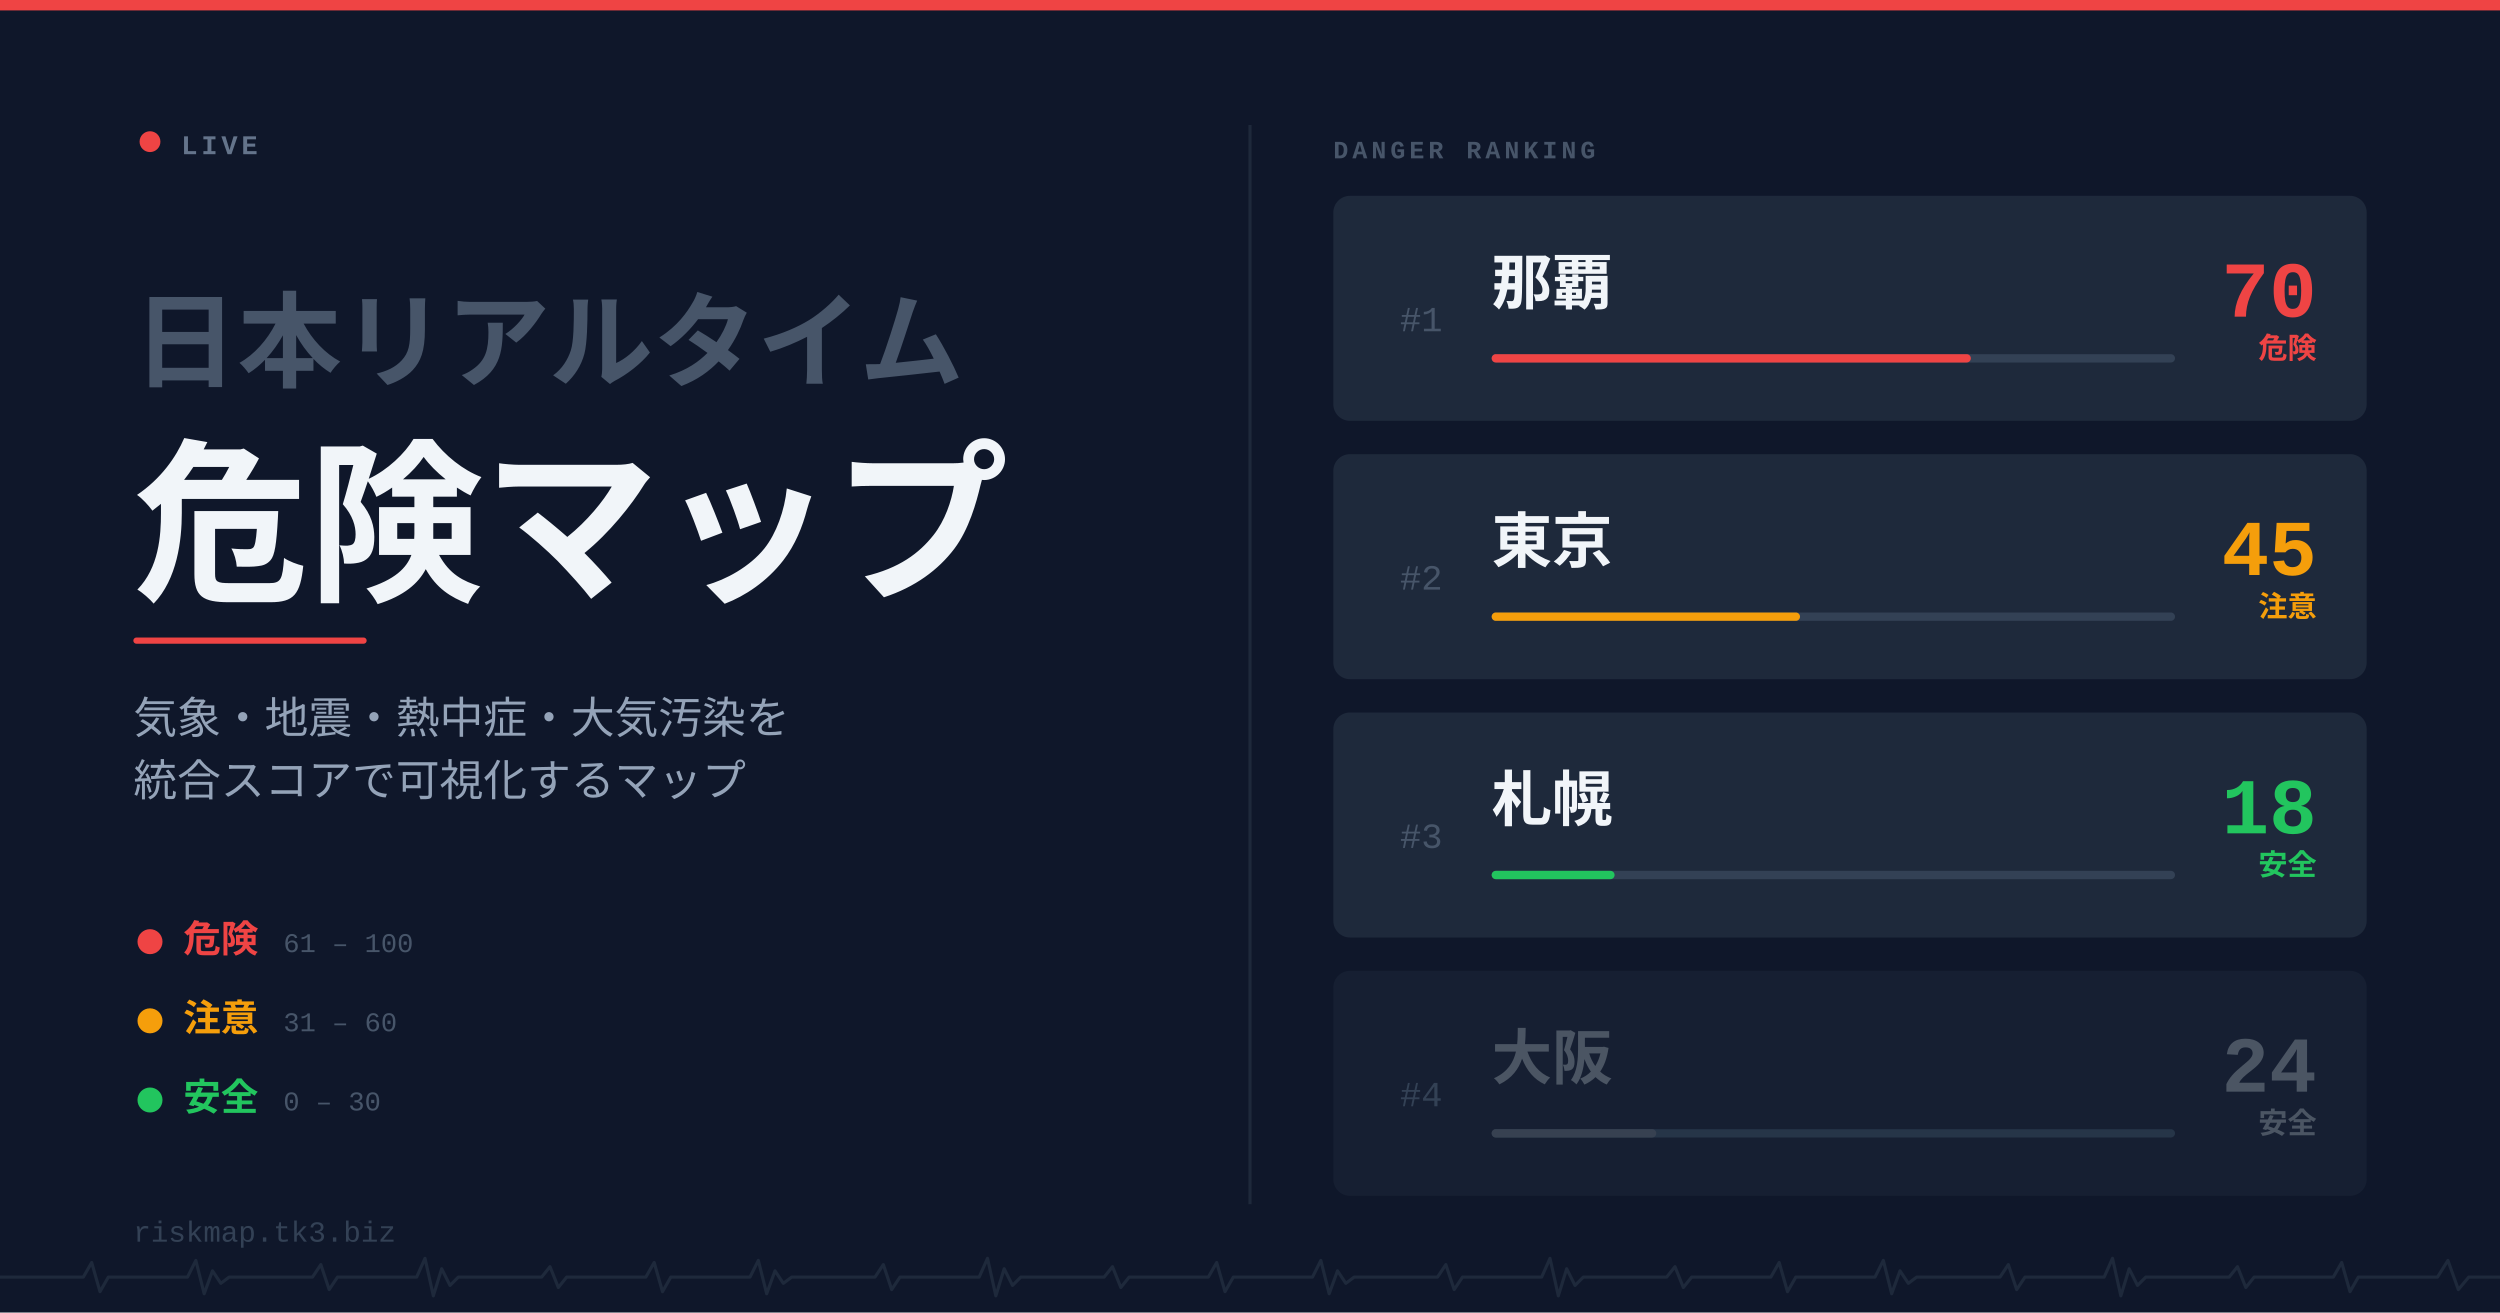
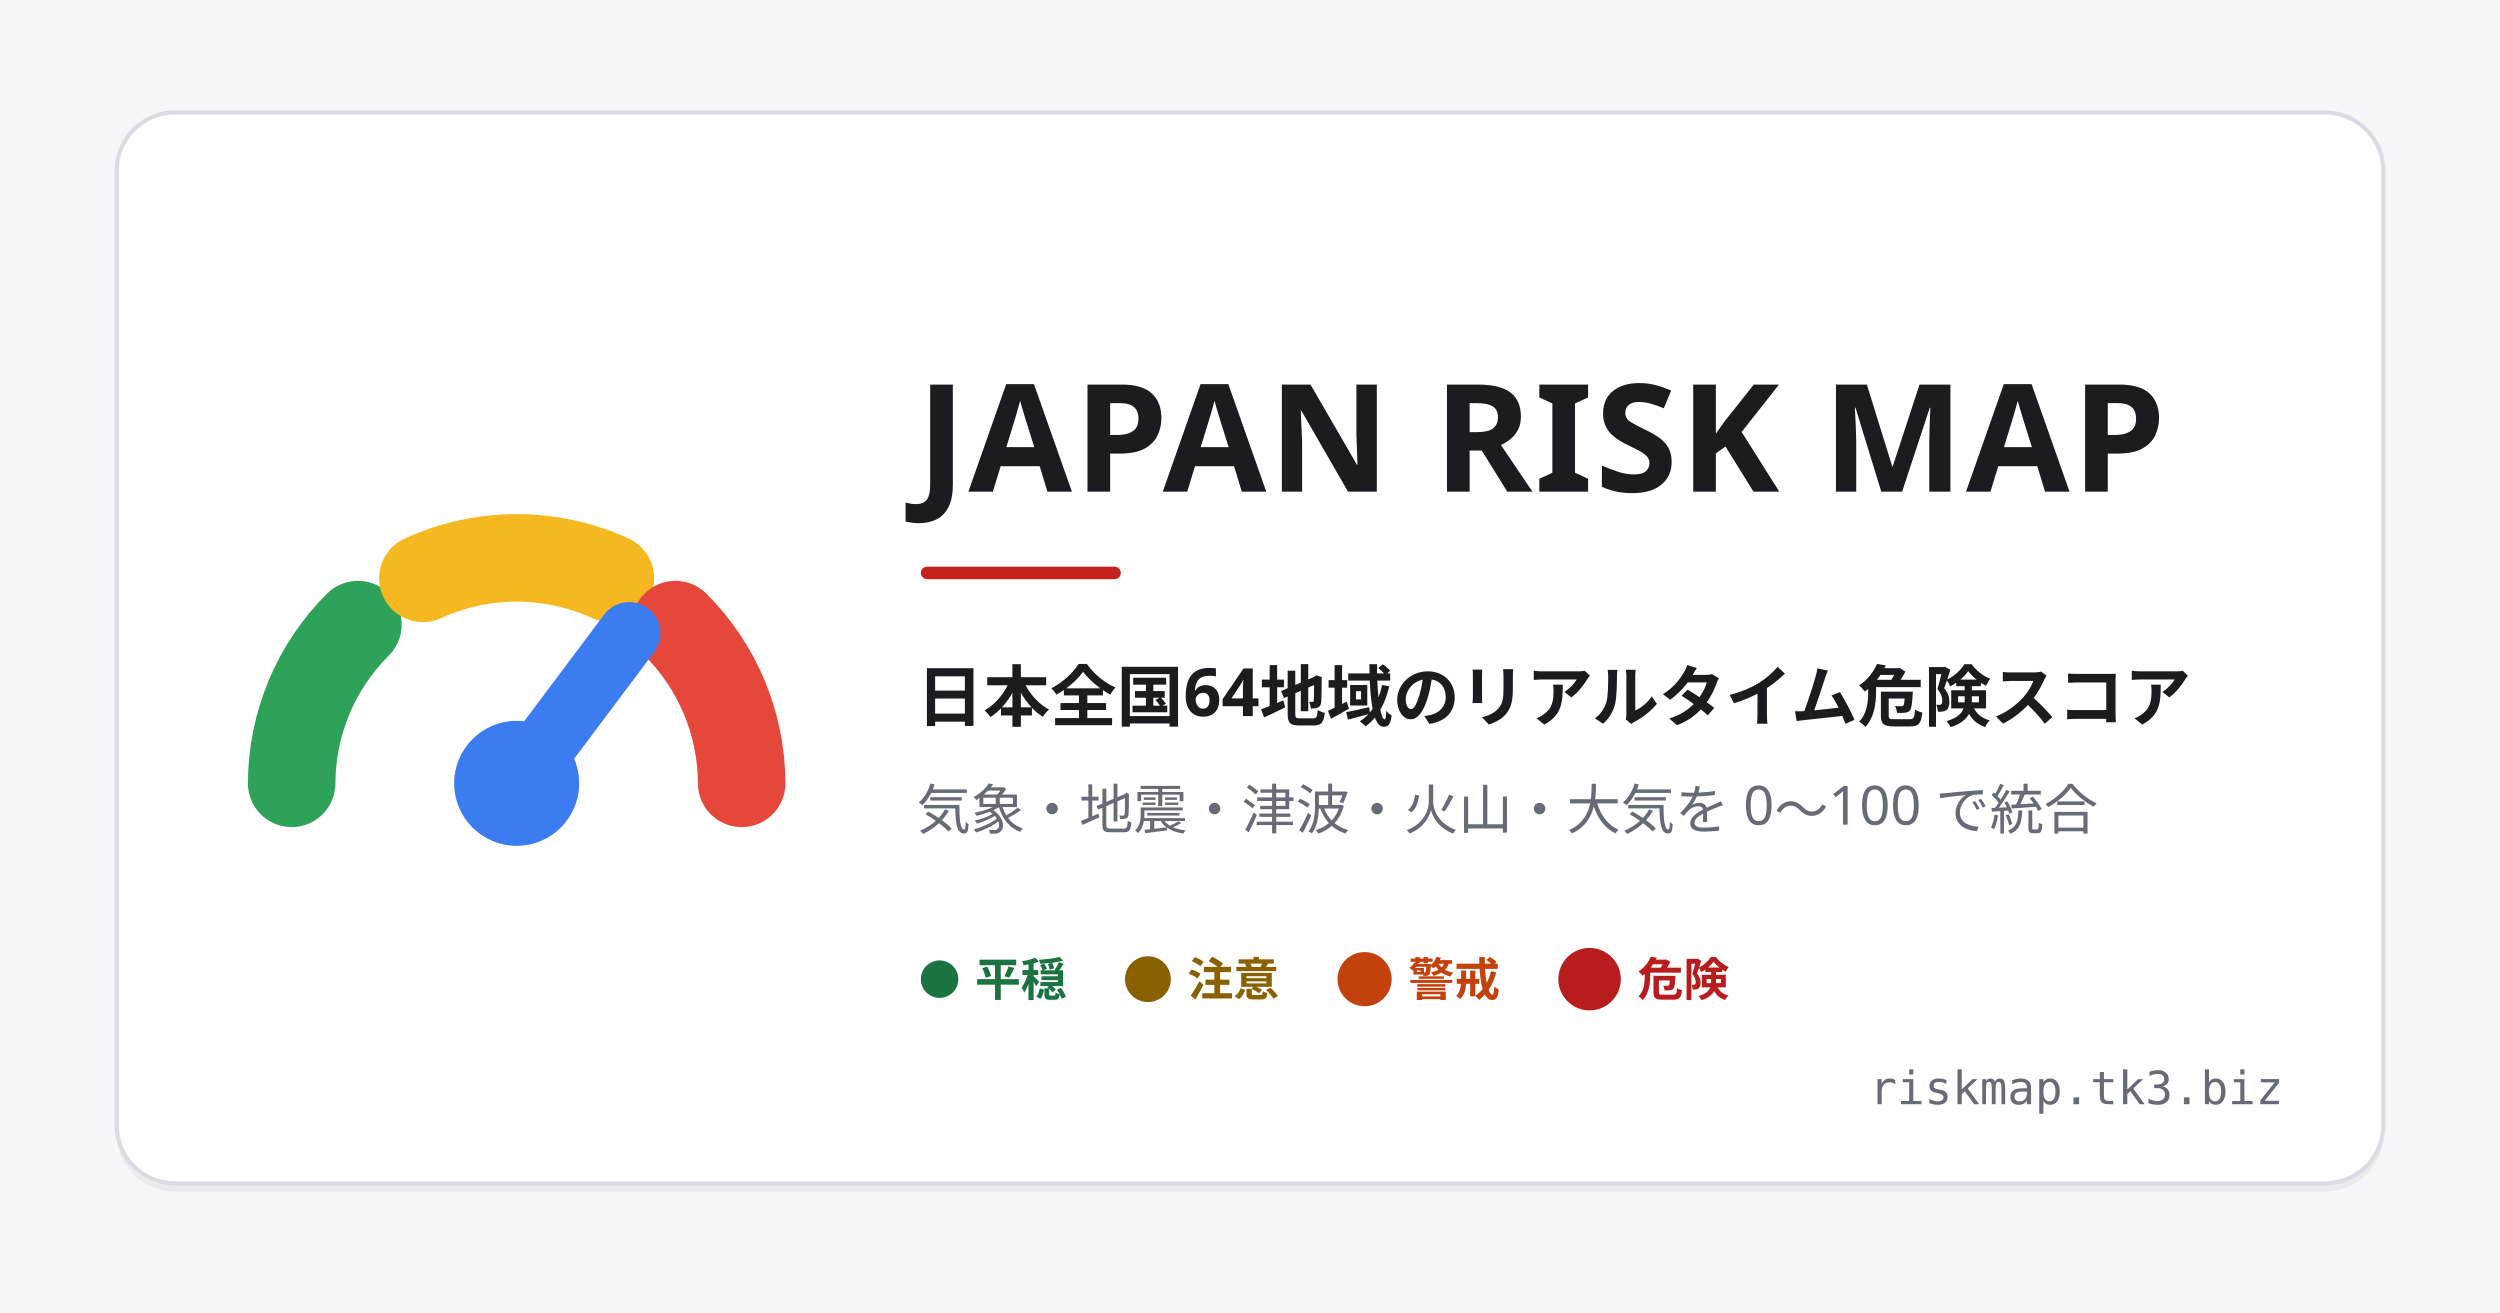
<svg xmlns="http://www.w3.org/2000/svg" width="1200" height="630" viewBox="0 0 1200 630">
-   <rect width="1200" height="630" fill="#0f172a" />
-   <rect x="0" y="0" width="1200" height="5" fill="#ef4444" />
-   <line x1="600" y1="60" x2="600" y2="578" stroke="#1e293b" stroke-width="1.5" />
-   <circle cx="72" cy="68" r="5" fill="#ef4444" />
-   <text x="87" y="74" font-family="'Courier New',Consolas,monospace" font-size="13" font-weight="700" fill="#64748b" letter-spacing="0.14em">LIVE</text>
-   <text x="64" y="182" font-family="'Hiragino Sans','Noto Sans JP','Yu Gothic UI',sans-serif" font-size="50" font-weight="700" fill="#475569">日本リアルタイム</text>
-   <text x="64" y="282" font-family="'Hiragino Sans','Noto Sans JP','Yu Gothic UI',sans-serif" font-size="84" font-weight="900" fill="#f1f5f9">危険マップ</text>
-   <rect x="64" y="306" width="112" height="3" fill="#ef4444" rx="1.5" />
-   <text x="64" y="352" font-family="'Hiragino Sans','Noto Sans JP','Yu Gothic UI',sans-serif" font-size="21" fill="#94a3b8">気象・地震・熱中症・大気汚染を</text>
-   <text x="64" y="382" font-family="'Hiragino Sans','Noto Sans JP','Yu Gothic UI',sans-serif" font-size="21" fill="#94a3b8">統合スコアで可視化するマップ</text>
-   <circle cx="72" cy="452" r="6" fill="#ef4444" />
-   <text x="88" y="457" font-family="'Hiragino Sans','Noto Sans JP','Yu Gothic UI',sans-serif" font-size="18" font-weight="700" fill="#ef4444">危険</text>
-   <text x="136" y="457" font-family="'Courier New',monospace" font-size="13" fill="#475569">61 – 100</text>
-   <circle cx="72" cy="490" r="6" fill="#f59e0b" />
-   <text x="88" y="495" font-family="'Hiragino Sans','Noto Sans JP','Yu Gothic UI',sans-serif" font-size="18" font-weight="700" fill="#f59e0b">注意</text>
-   <text x="136" y="495" font-family="'Courier New',monospace" font-size="13" fill="#475569">31 – 60</text>
-   <circle cx="72" cy="528" r="6" fill="#22c55e" />
-   <text x="88" y="533" font-family="'Hiragino Sans','Noto Sans JP','Yu Gothic UI',sans-serif" font-size="18" font-weight="700" fill="#22c55e">安全</text>
-   <text x="136" y="533" font-family="'Courier New',monospace" font-size="13" fill="#475569">0 – 30</text>
-   <text x="64" y="596" font-family="'Courier New',monospace" font-size="14" fill="#334155">riskmap.tk3.biz</text>
-   <text x="640" y="76" font-family="'Courier New',Consolas,monospace" font-size="12" font-weight="700" fill="#475569" letter-spacing="0.16em">DANGER RANKING</text>
-   <rect x="640" y="94" width="496" height="108" fill="#1e293b" rx="8" />
-   <text x="672" y="159" font-family="'Courier New',monospace" font-size="17" fill="#475569">#1</text>
-   <text x="716" y="146" font-family="'Hiragino Sans','Noto Sans JP','Yu Gothic UI',sans-serif" font-size="29" font-weight="800" fill="#f1f5f9">那覇</text>
-   <rect x="716" y="170" width="328" height="4" fill="#334155" rx="2" />
-   <rect x="716" y="170" width="230" height="4" fill="#ef4444" rx="2" />
-   <text x="1112" y="152" font-family="'Courier New',monospace" font-size="38" font-weight="700" fill="#ef4444" text-anchor="end">70</text>
-   <text x="1112" y="172" font-family="'Hiragino Sans','Noto Sans JP','Yu Gothic UI',sans-serif" font-size="14" font-weight="700" fill="#ef4444" text-anchor="end">危険</text>
-   <rect x="640" y="218" width="496" height="108" fill="#1e293b" rx="8" />
-   <text x="672" y="283" font-family="'Courier New',monospace" font-size="17" fill="#475569">#2</text>
-   <text x="716" y="270" font-family="'Hiragino Sans','Noto Sans JP','Yu Gothic UI',sans-serif" font-size="29" font-weight="800" fill="#f1f5f9">東京</text>
-   <rect x="716" y="294" width="328" height="4" fill="#334155" rx="2" />
-   <rect x="716" y="294" width="148" height="4" fill="#f59e0b" rx="2" />
-   <text x="1112" y="276" font-family="'Courier New',monospace" font-size="38" font-weight="700" fill="#f59e0b" text-anchor="end">45</text>
-   <text x="1112" y="296" font-family="'Hiragino Sans','Noto Sans JP','Yu Gothic UI',sans-serif" font-size="14" font-weight="700" fill="#f59e0b" text-anchor="end">注意</text>
-   <rect x="640" y="342" width="496" height="108" fill="#1e293b" rx="8" />
-   <text x="672" y="407" font-family="'Courier New',monospace" font-size="17" fill="#475569">#3</text>
-   <text x="716" y="394" font-family="'Hiragino Sans','Noto Sans JP','Yu Gothic UI',sans-serif" font-size="29" font-weight="800" fill="#f1f5f9">札幌</text>
-   <rect x="716" y="418" width="328" height="4" fill="#334155" rx="2" />
-   <rect x="716" y="418" width="59" height="4" fill="#22c55e" rx="2" />
-   <text x="1112" y="400" font-family="'Courier New',monospace" font-size="38" font-weight="700" fill="#22c55e" text-anchor="end">18</text>
-   <text x="1112" y="420" font-family="'Hiragino Sans','Noto Sans JP','Yu Gothic UI',sans-serif" font-size="14" font-weight="700" fill="#22c55e" text-anchor="end">安全</text>
-   <rect x="640" y="466" width="496" height="108" fill="#1e293b" rx="8" opacity="0.45" />
-   <text x="672" y="531" font-family="'Courier New',monospace" font-size="17" fill="#334155">#4</text>
-   <text x="716" y="518" font-family="'Hiragino Sans','Noto Sans JP','Yu Gothic UI',sans-serif" font-size="29" font-weight="800" fill="#4b5563">大阪</text>
-   <rect x="716" y="542" width="328" height="4" fill="#263548" rx="2" />
-   <rect x="716" y="542" width="79" height="4" fill="#374151" rx="2" />
-   <text x="1112" y="524" font-family="'Courier New',monospace" font-size="38" font-weight="700" fill="#4b5563" text-anchor="end">24</text>
-   <text x="1112" y="544" font-family="'Hiragino Sans','Noto Sans JP','Yu Gothic UI',sans-serif" font-size="14" font-weight="700" fill="#4b5563" text-anchor="end">安全</text>
-   <polyline fill="none" stroke="#1e293b" stroke-width="1.5" stroke-linecap="round" stroke-linejoin="round" points="0,613 40,613 44,606 48,620 52,613 90,613 94,605 98,621 102,610 106,616 110,613 150,613 154,607 158,619 162,613 200,613 204,604 208,622 212,609 216,617 220,613 260,613 264,608 268,618 272,613 310,613 314,606 318,620 322,613 360,613 364,605 368,621 372,610 376,616 380,613 420,613 424,607 428,619 432,613 470,613 474,604 478,622 482,609 486,617 490,613 530,613 534,608 538,618 542,613 580,613 584,606 588,620 592,613 630,613 634,605 638,621 642,610 646,616 650,613 690,613 694,607 698,619 702,613 740,613 744,604 748,622 752,609 756,617 760,613 800,613 804,608 808,618 812,613 850,613 854,606 858,620 862,613 900,613 904,605 908,621 912,610 916,616 920,613 960,613 964,607 968,619 972,613 1010,613 1014,604 1018,622 1022,609 1026,617 1030,613 1070,613 1074,608 1078,618 1082,613 1120,613 1124,606 1128,620 1132,613 1170,613 1175,605 1180,619 1185,613 1200,613" />
+   <rect width="1200" height="630" fill="#F6F7F9" />
+   <rect x="56" y="58" width="1088" height="514" rx="28" fill="#000000" opacity="0.05" />
+   <rect x="56" y="54" width="1088" height="514" rx="28" fill="#FFFFFF" stroke="#D9DCE3" stroke-width="2" />
+   <svg x="104" y="172" width="288" height="288" viewBox="0 0 48 48">
+     <path d="M6 34a18 18 0 0 1 5.3-12.7" fill="none" stroke="#2FA25A" stroke-width="7" stroke-linecap="round" />
+     <path d="M16.5 17.6a18 18 0 0 1 15 0" fill="none" stroke="#F6B820" stroke-width="7" stroke-linecap="round" />
+     <path d="M36.7 21.3A18 18 0 0 1 42 34" fill="none" stroke="#E5483B" stroke-width="7" stroke-linecap="round" />
+     <path d="M24 34 33 22" stroke="#3B7CF0" stroke-width="5" stroke-linecap="round" />
+     <circle cx="24" cy="34" r="5" fill="#3B7CF0" />
+   </svg>
+   <g font-family="'Noto Sans JP', 'Yu Gothic UI', 'Hiragino Sans', Meiryo, sans-serif">
+     <text x="440" y="236" font-size="72" font-weight="700" fill="#1B1C20" letter-spacing="1">JAPAN RISK MAP</text>
+     <rect x="442" y="272" width="96" height="6" rx="3" fill="#C5221F" />
+     <text x="440" y="346" font-size="32" font-weight="700" fill="#1B1C20">日本全国64地域のリアルタイム危険スコア</text>
+     <text x="440" y="398" font-size="26" font-weight="400" fill="#676B76">気象・地震・津波・火山・大気を 0〜100 で統合</text>
+   </g>
+   <g font-family="'Noto Sans JP', 'Yu Gothic UI', 'Hiragino Sans', Meiryo, sans-serif" font-size="22" font-weight="700">
+     <circle cx="451" cy="470" r="9" fill="#1A7340" />
+     <text x="468" y="478" fill="#1A7340">平穏</text>
+     <circle cx="551" cy="470" r="11" fill="#8A6100" />
+     <text x="570" y="478" fill="#8A6100">注意</text>
+     <circle cx="655" cy="470" r="13" fill="#C2410C" />
+     <text x="676" y="478" fill="#C2410C">警戒</text>
+     <circle cx="763" cy="470" r="15" fill="#B91C1C" />
+     <text x="786" y="478" fill="#B91C1C">危険</text>
+   </g>
+   <text x="1096" y="530" text-anchor="end" font-family="Consolas, 'Cascadia Mono', ui-monospace, monospace" font-size="22" fill="#676B76">riskmap.tk3.biz</text>
</svg>
